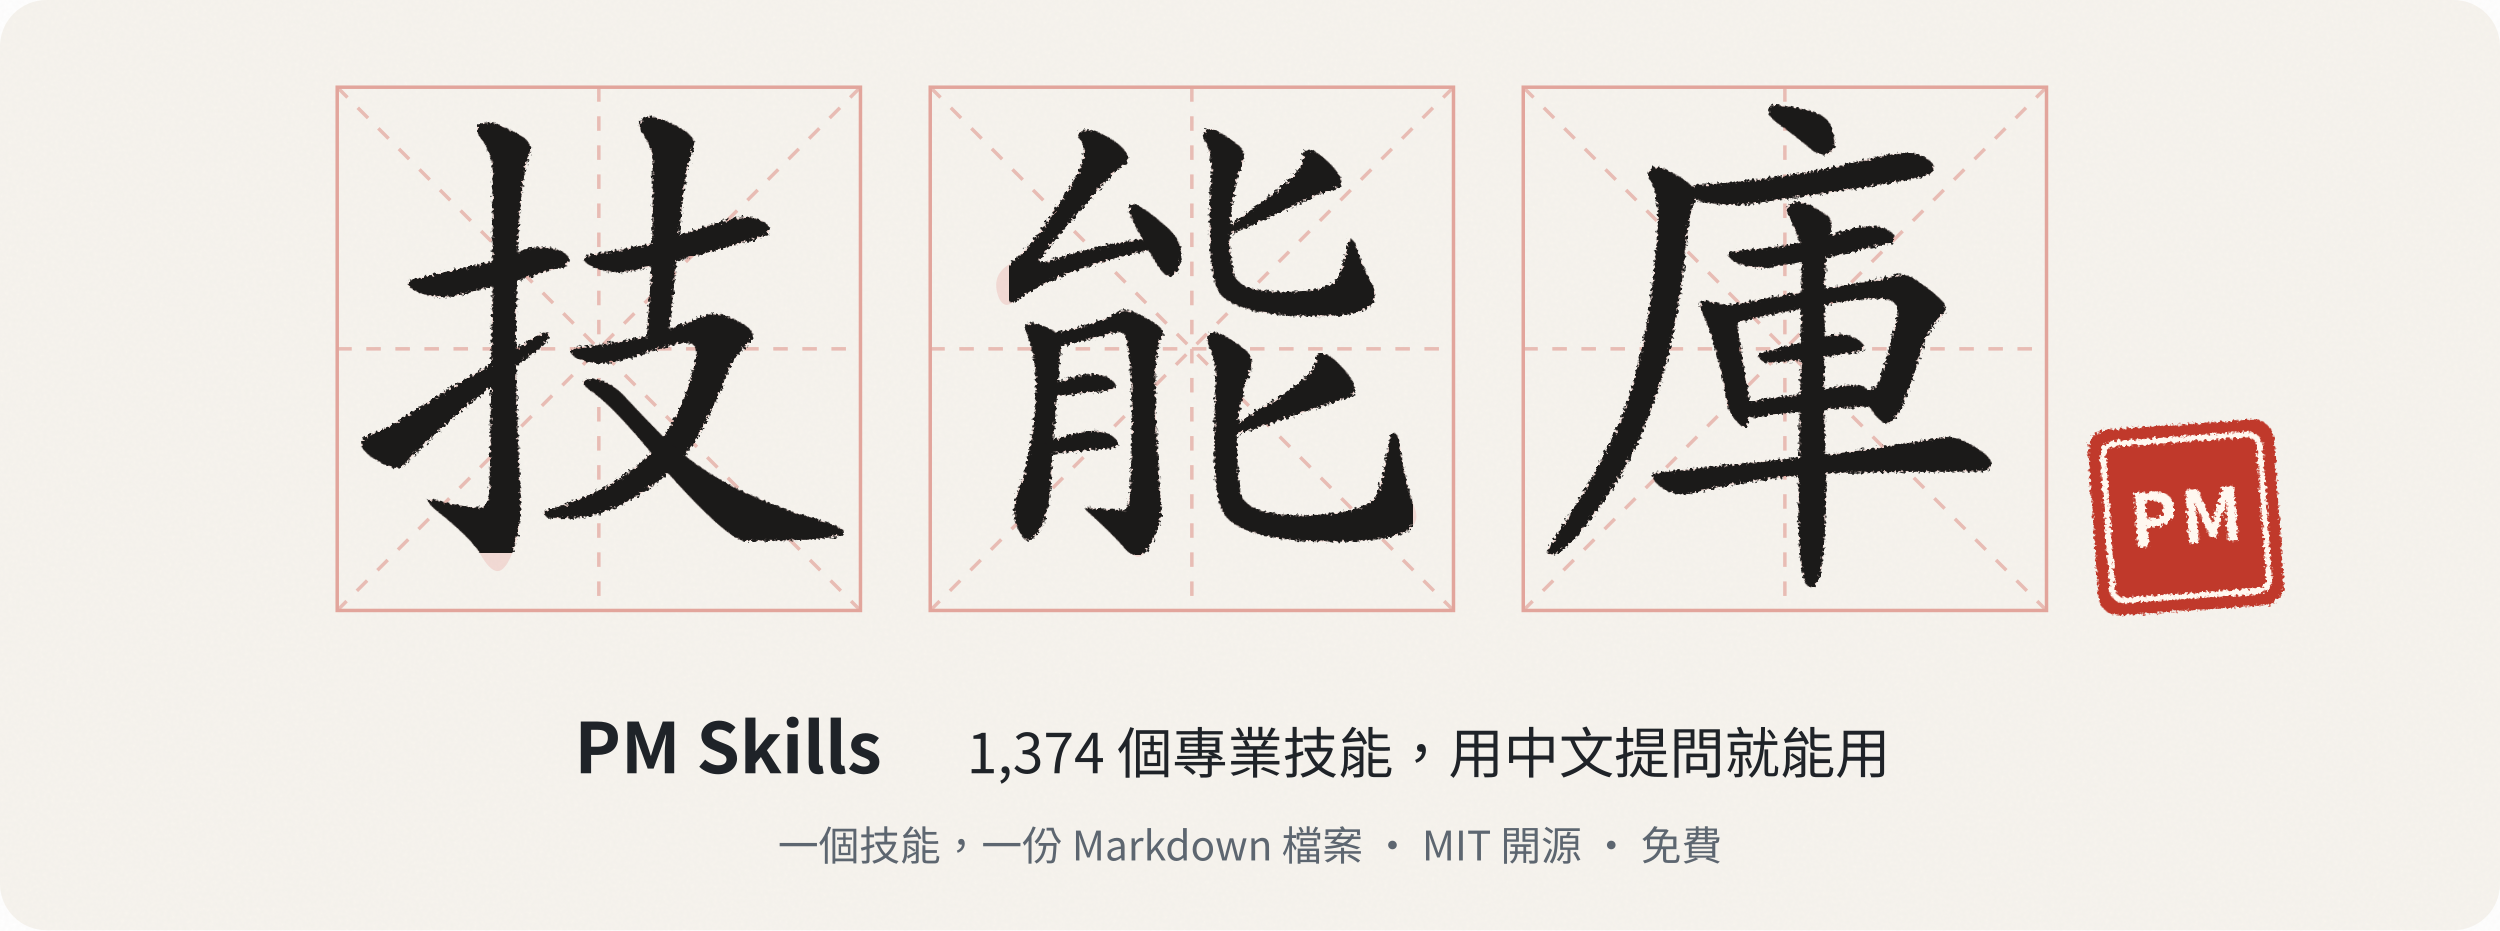
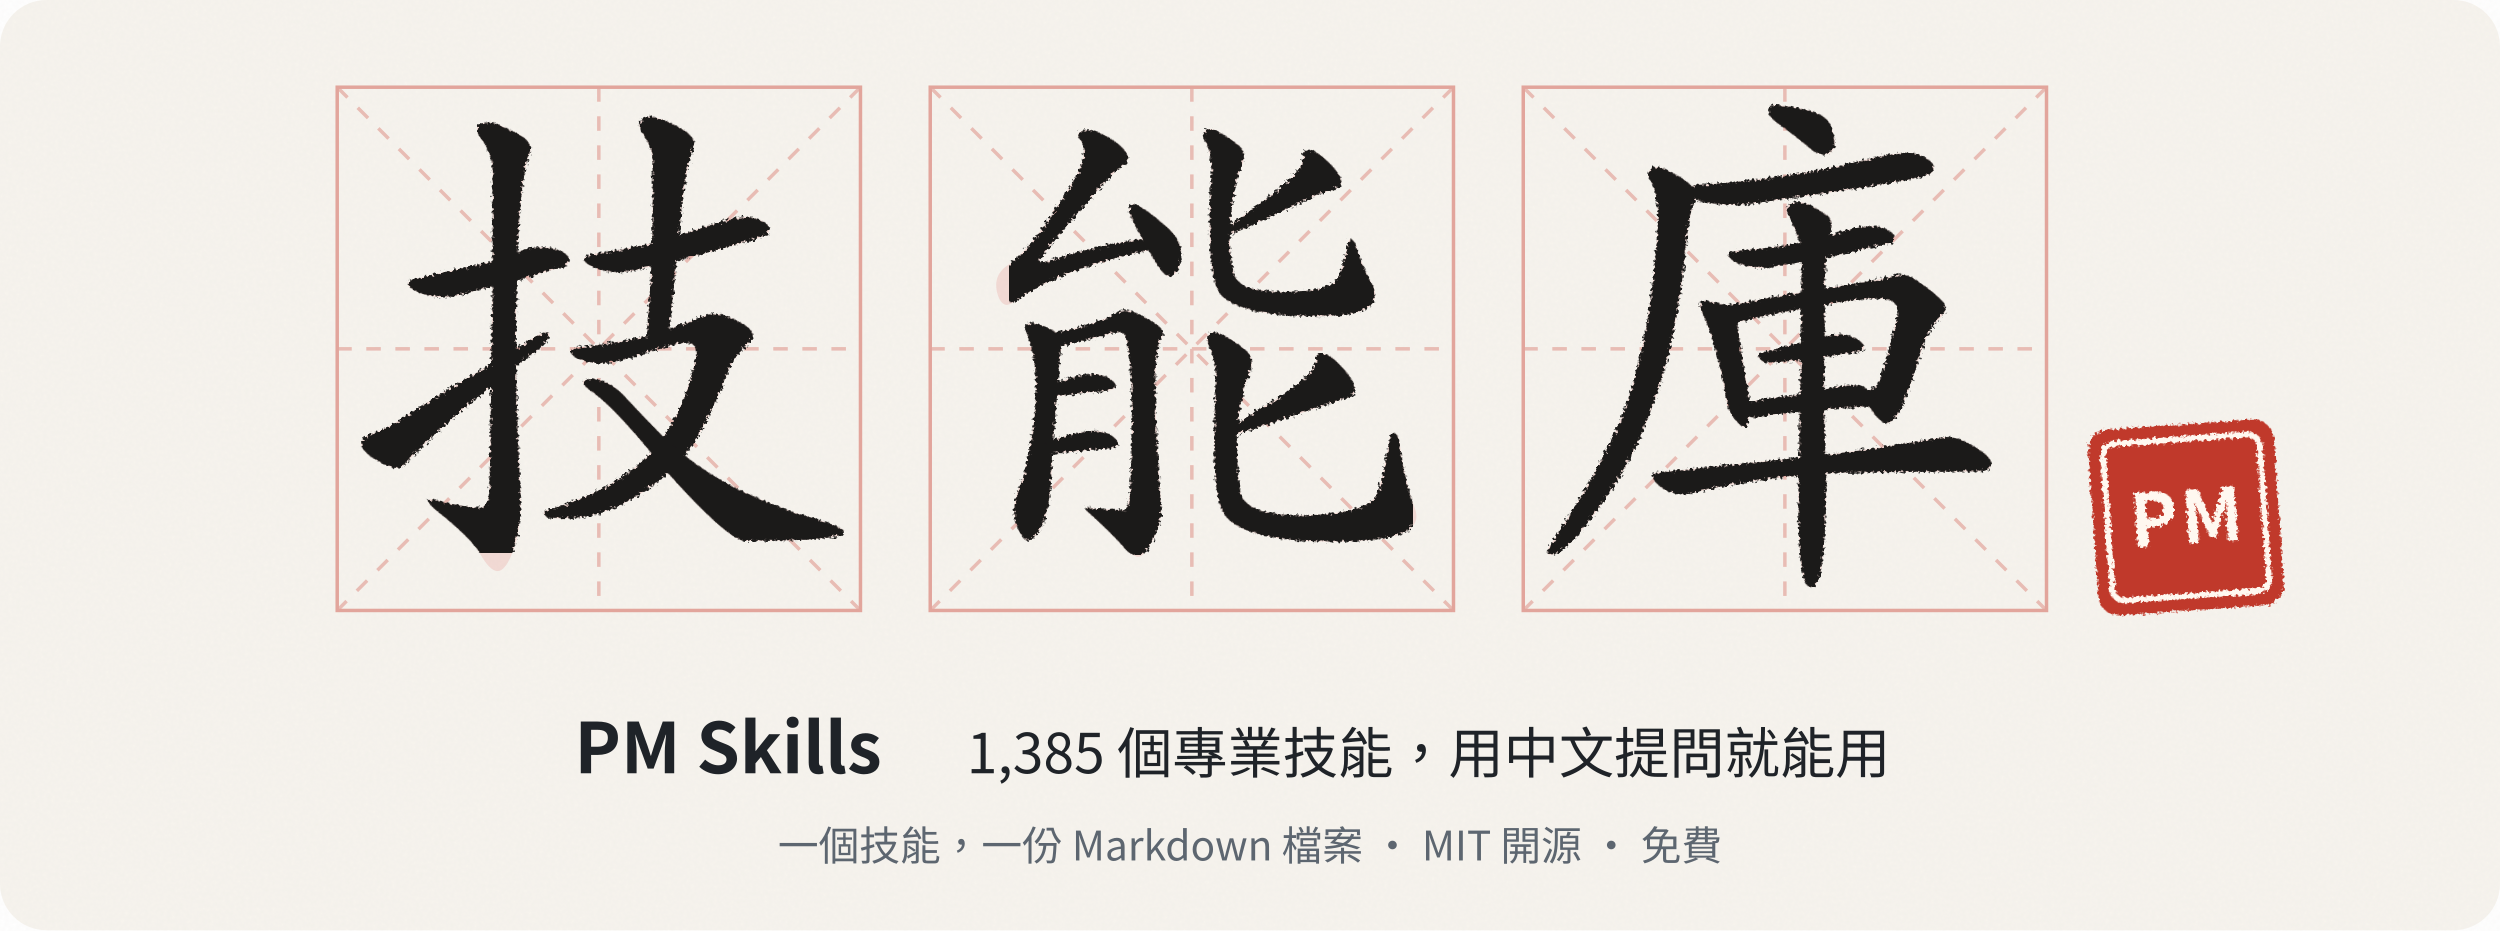
- <svg xmlns="http://www.w3.org/2000/svg" width="860" height="320" viewBox="0 0 860 320" role="img" aria-label="書法動畫：「技能庫」三個字一筆一畫寫出來，最後蓋上 PM 印章。PM Skills，1,374 個專業技能，用中文提問就能用">
+ <svg xmlns="http://www.w3.org/2000/svg" width="860" height="320" viewBox="0 0 860 320" role="img" aria-label="書法動畫：「技能庫」三個字一筆一畫寫出來，最後蓋上 PM 印章。PM Skills，1,385 個專業技能，用中文提問就能用">
  <style>
text{font-family:"PingFang TC","Noto Sans CJK TC","Microsoft JhengHei",sans-serif}
@keyframes k0{0%,2.86%{stroke-dashoffset:302;opacity:0}2.93%{opacity:1}4.00%,91.43%{stroke-dashoffset:0;opacity:1}96.43%,100%{stroke-dashoffset:0;opacity:0}}.k0{animation:k0 14s infinite;stroke-dasharray:298 898;stroke-dashoffset:0}
@keyframes k1{0%,4.43%{stroke-dashoffset:946;opacity:0}4.50%{opacity:1}7.23%,91.43%{stroke-dashoffset:0;opacity:1}96.43%,100%{stroke-dashoffset:0;opacity:0}}.k1{animation:k1 14s infinite;stroke-dasharray:942 1542;stroke-dashoffset:0}
@keyframes k2{0%,7.66%{stroke-dashoffset:420;opacity:0}7.73%{opacity:1}8.90%,91.43%{stroke-dashoffset:0;opacity:1}96.43%,100%{stroke-dashoffset:0;opacity:0}}.k2{animation:k2 14s infinite;stroke-dasharray:416 1016;stroke-dashoffset:0}
@keyframes k3{0%,9.33%{stroke-dashoffset:349;opacity:0}9.40%{opacity:1}10.47%,91.43%{stroke-dashoffset:0;opacity:1}96.43%,100%{stroke-dashoffset:0;opacity:0}}.k3{animation:k3 14s infinite;stroke-dasharray:345 945;stroke-dashoffset:0}
@keyframes k4{0%,10.90%{stroke-dashoffset:436;opacity:0}10.97%{opacity:1}12.18%,91.43%{stroke-dashoffset:0;opacity:1}96.43%,100%{stroke-dashoffset:0;opacity:0}}.k4{animation:k4 14s infinite;stroke-dasharray:432 1032;stroke-dashoffset:0}
@keyframes k5{0%,12.61%{stroke-dashoffset:806;opacity:0}12.68%{opacity:1}15.00%,91.43%{stroke-dashoffset:0;opacity:1}96.43%,100%{stroke-dashoffset:0;opacity:0}}.k5{animation:k5 14s infinite;stroke-dasharray:802 1402;stroke-dashoffset:0}
@keyframes k6{0%,15.43%{stroke-dashoffset:606;opacity:0}15.50%{opacity:1}17.22%,91.43%{stroke-dashoffset:0;opacity:1}96.43%,100%{stroke-dashoffset:0;opacity:0}}.k6{animation:k6 14s infinite;stroke-dasharray:602 1202;stroke-dashoffset:0}
@keyframes k7{0%,19.43%{stroke-dashoffset:570;opacity:0}19.51%{opacity:1}21.12%,91.43%{stroke-dashoffset:0;opacity:1}96.43%,100%{stroke-dashoffset:0;opacity:0}}.k7{animation:k7 14s infinite;stroke-dasharray:566 1166;stroke-dashoffset:0}
@keyframes k8{0%,21.55%{stroke-dashoffset:143;opacity:0}21.62%{opacity:1}22.69%,91.43%{stroke-dashoffset:0;opacity:1}96.43%,100%{stroke-dashoffset:0;opacity:0}}.k8{animation:k8 14s infinite;stroke-dasharray:139 739;stroke-dashoffset:0}
@keyframes k9{0%,23.12%{stroke-dashoffset:422;opacity:0}23.19%{opacity:1}24.36%,91.43%{stroke-dashoffset:0;opacity:1}96.43%,100%{stroke-dashoffset:0;opacity:0}}.k9{animation:k9 14s infinite;stroke-dasharray:418 1018;stroke-dashoffset:0}
@keyframes k10{0%,24.79%{stroke-dashoffset:658;opacity:0}24.86%{opacity:1}26.74%,91.43%{stroke-dashoffset:0;opacity:1}96.43%,100%{stroke-dashoffset:0;opacity:0}}.k10{animation:k10 14s infinite;stroke-dasharray:654 1254;stroke-dashoffset:0}
@keyframes k11{0%,27.17%{stroke-dashoffset:109;opacity:0}27.24%{opacity:1}28.31%,91.43%{stroke-dashoffset:0;opacity:1}96.43%,100%{stroke-dashoffset:0;opacity:0}}.k11{animation:k11 14s infinite;stroke-dasharray:105 705;stroke-dashoffset:0}
@keyframes k12{0%,28.74%{stroke-dashoffset:122;opacity:0}28.81%{opacity:1}29.88%,91.43%{stroke-dashoffset:0;opacity:1}96.43%,100%{stroke-dashoffset:0;opacity:0}}.k12{animation:k12 14s infinite;stroke-dasharray:118 718;stroke-dashoffset:0}
@keyframes k13{0%,30.31%{stroke-dashoffset:250;opacity:0}30.38%{opacity:1}31.45%,91.43%{stroke-dashoffset:0;opacity:1}96.43%,100%{stroke-dashoffset:0;opacity:0}}.k13{animation:k13 14s infinite;stroke-dasharray:246 846;stroke-dashoffset:0}
@keyframes k14{0%,31.88%{stroke-dashoffset:667;opacity:0}31.95%{opacity:1}33.85%,91.43%{stroke-dashoffset:0;opacity:1}96.43%,100%{stroke-dashoffset:0;opacity:0}}.k14{animation:k14 14s infinite;stroke-dasharray:663 1263;stroke-dashoffset:0}
@keyframes k15{0%,34.28%{stroke-dashoffset:252;opacity:0}34.35%{opacity:1}35.43%,91.43%{stroke-dashoffset:0;opacity:1}96.43%,100%{stroke-dashoffset:0;opacity:0}}.k15{animation:k15 14s infinite;stroke-dasharray:248 848;stroke-dashoffset:0}
@keyframes k16{0%,35.85%{stroke-dashoffset:817;opacity:0}35.93%{opacity:1}38.27%,91.43%{stroke-dashoffset:0;opacity:1}96.43%,100%{stroke-dashoffset:0;opacity:0}}.k16{animation:k16 14s infinite;stroke-dasharray:813 1413;stroke-dashoffset:0}
@keyframes k17{0%,40.49%{stroke-dashoffset:128;opacity:0}40.56%{opacity:1}41.63%,91.43%{stroke-dashoffset:0;opacity:1}96.43%,100%{stroke-dashoffset:0;opacity:0}}.k17{animation:k17 14s infinite;stroke-dasharray:124 724;stroke-dashoffset:0}
@keyframes k18{0%,42.06%{stroke-dashoffset:464;opacity:0}42.13%{opacity:1}43.43%,91.43%{stroke-dashoffset:0;opacity:1}96.43%,100%{stroke-dashoffset:0;opacity:0}}.k18{animation:k18 14s infinite;stroke-dasharray:460 1060;stroke-dashoffset:0}
@keyframes k19{0%,43.86%{stroke-dashoffset:810;opacity:0}43.93%{opacity:1}46.26%,91.43%{stroke-dashoffset:0;opacity:1}96.43%,100%{stroke-dashoffset:0;opacity:0}}.k19{animation:k19 14s infinite;stroke-dasharray:806 1406;stroke-dashoffset:0}
@keyframes k20{0%,46.68%{stroke-dashoffset:315;opacity:0}46.76%{opacity:1}47.83%,91.43%{stroke-dashoffset:0;opacity:1}96.43%,100%{stroke-dashoffset:0;opacity:0}}.k20{animation:k20 14s infinite;stroke-dasharray:311 911;stroke-dashoffset:0}
@keyframes k21{0%,48.26%{stroke-dashoffset:245;opacity:0}48.33%{opacity:1}49.40%,91.43%{stroke-dashoffset:0;opacity:1}96.43%,100%{stroke-dashoffset:0;opacity:0}}.k21{animation:k21 14s infinite;stroke-dasharray:241 841;stroke-dashoffset:0}
@keyframes k22{0%,49.83%{stroke-dashoffset:621;opacity:0}49.90%{opacity:1}51.66%,91.43%{stroke-dashoffset:0;opacity:1}96.43%,100%{stroke-dashoffset:0;opacity:0}}.k22{animation:k22 14s infinite;stroke-dasharray:617 1217;stroke-dashoffset:0}
@keyframes k23{0%,52.09%{stroke-dashoffset:194;opacity:0}52.16%{opacity:1}53.24%,91.43%{stroke-dashoffset:0;opacity:1}96.43%,100%{stroke-dashoffset:0;opacity:0}}.k23{animation:k23 14s infinite;stroke-dasharray:190 790;stroke-dashoffset:0}
@keyframes k24{0%,53.66%{stroke-dashoffset:234;opacity:0}53.74%{opacity:1}54.81%,91.43%{stroke-dashoffset:0;opacity:1}96.43%,100%{stroke-dashoffset:0;opacity:0}}.k24{animation:k24 14s infinite;stroke-dasharray:230 830;stroke-dashoffset:0}
@keyframes k25{0%,55.24%{stroke-dashoffset:651;opacity:0}55.31%{opacity:1}57.16%,91.43%{stroke-dashoffset:0;opacity:1}96.43%,100%{stroke-dashoffset:0;opacity:0}}.k25{animation:k25 14s infinite;stroke-dasharray:647 1247;stroke-dashoffset:0}
@keyframes k26{0%,57.59%{stroke-dashoffset:751;opacity:0}57.66%{opacity:1}59.81%,91.43%{stroke-dashoffset:0;opacity:1}96.43%,100%{stroke-dashoffset:0;opacity:0}}.k26{animation:k26 14s infinite;stroke-dasharray:747 1347;stroke-dashoffset:0}
@keyframes seal{0%,63.10%{opacity:0;transform:scale(1.35)}65.60%{opacity:1;transform:scale(.96)}67.03%,91.43%{opacity:1;transform:scale(1)}96.43%,100%{opacity:0;transform:scale(1)}}.seal{animation:seal 14s infinite;transform-box:fill-box;transform-origin:center}
@media (prefers-reduced-motion: reduce){[class]{animation:none!important}}
</style>
  <defs>
    <filter id="brush" x="-5%" y="-5%" width="110%" height="110%">
      <feTurbulence type="fractalNoise" baseFrequency=".9" numOctaves="2" seed="7" result="n" />
      <feDisplacementMap in="SourceGraphic" in2="n" scale="2.2" />
    </filter>
    <filter id="grain">
      <feTurbulence type="fractalNoise" baseFrequency=".75" numOctaves="2" seed="3" />
      <feColorMatrix values="0 0 0 0 .5  0 0 0 0 .45  0 0 0 0 .4  0 0 0 .07 0" />
    </filter>
    <clipPath id="c0">
      <path d="M 352 522 Q 445 549 448 551 Q 457 560 452 568 Q 445 580 414 586 Q 383 590 353 577 L 304 559 Q 163 528 160 526 Q 123 519 150 503 Q 195 479 254 497 Q 276 504 304 510 L 352 522 Z" />
    </clipPath>
    <clipPath id="c1">
      <path d="M 301 315 Q 300 224 298 112 Q 298 87 284 78 Q 280 74 209 87 Q 176 99 179 89 Q 180 82 200 67 Q 263 16 279 -12 Q 298 -46 313 -47 Q 328 -48 342 -13 Q 361 33 359 106 Q 352 230 350 354 L 350 387 Q 349 454 352 522 L 353 577 Q 359 718 374 765 Q 392 795 336 817 Q 302 836 283 829 Q 265 822 281 800 Q 303 772 304 738 Q 305 719 304 559 L 304 510 Q 303 444 301 358 L 301 315 Z" />
    </clipPath>
    <clipPath id="c2">
      <path d="M 301 358 Q 205 303 123 249 Q 87 227 63 220 Q 50 213 47 204 Q 46 194 62 180 Q 83 164 108 156 Q 124 152 135 165 Q 193 228 301 315 L 350 354 Q 365 367 381 378 Q 403 391 412 407 Q 419 422 408 420 Q 395 420 350 387 L 301 358 Z" />
    </clipPath>
    <clipPath id="c3">
      <path d="M 664 560 Q 833 605 840 611 Q 849 620 844 628 Q 837 640 806 646 Q 779 649 669 610 L 616 595 Q 564 583 504 574 Q 467 567 495 551 Q 540 527 604 547 Q 608 548 615 549 L 664 560 Z" />
    </clipPath>
    <clipPath id="c4">
      <path d="M 650 427 Q 657 496 664 560 L 669 610 Q 679 733 698 787 Q 702 797 682 814 Q 646 836 621 841 Q 605 845 596 836 Q 587 829 596 813 Q 618 779 617 755 Q 618 679 616 595 L 615 549 Q 611 485 606 413 C 604 383 647 397 650 427 Z" />
    </clipPath>
    <clipPath id="c5">
      <path d="M 679 180 Q 716 219 765 344 Q 778 375 801 395 Q 822 413 807 427 Q 794 440 759 453 Q 734 462 703 446 Q 678 437 650 427 L 606 413 Q 555 401 479 392 Q 464 391 459 383 Q 455 376 475 367 Q 515 352 568 369 Q 665 400 684 400 Q 709 397 702 371 Q 680 272 638 216 L 614 185 Q 548 113 413 73 Q 397 69 410 59 Q 417 55 462 57 Q 555 64 647 145 L 679 180 Z" />
    </clipPath>
    <clipPath id="c6">
      <path d="M 647 145 Q 761 18 796 12 Q 911 12 957 18 Q 994 22 991 32 Q 988 41 896 67 Q 754 118 682 178 Q 679 179 679 180 L 638 216 Q 604 250 568 289 Q 534 328 501 328 Q 485 329 481 324 Q 480 318 493 308 Q 536 280 614 185 L 647 145 Z" />
    </clipPath>
    <clipPath id="c7">
      <path d="M 415 603 Q 327 591 225 558 Q 209 554 217 566 Q 233 590 282 646 Q 357 733 372 743 Q 381 750 386 757 Q 390 770 371 786 Q 337 813 311 816 Q 298 817 291 811 Q 287 804 295 795 Q 310 774 286 727 Q 208 594 157 555 Q 120 534 132 494 Q 139 473 151 474 Q 157 475 171 484 Q 249 539 400 575 Q 412 578 421 579 Q 422 580 428 580 C 458 585 445 607 415 603 Z" />
    </clipPath>
    <clipPath id="c8">
      <path d="M 428 580 Q 452 535 464 531 Q 473 528 481 537 Q 490 547 491 575 Q 492 596 469 621 Q 412 672 396 671 Q 392 670 389 658 Q 388 652 415 603 L 428 580 Z" />
    </clipPath>
    <clipPath id="c9">
      <path d="M 241 210 Q 244 259 248 296 L 250 322 Q 253 370 256 387 Q 256 391 256 393 C 258 412 258 412 245 420 Q 244 423 240 424 Q 212 439 195 438 Q 182 434 187 423 Q 230 324 181 134 Q 148 64 180 22 Q 186 9 196 14 Q 238 41 238 175 Q 238 179 239 183 L 241 210 Z" />
    </clipPath>
    <clipPath id="c10">
      <path d="M 256 393 Q 262 394 269 397 Q 314 407 359 419 Q 377 423 381 415 Q 402 352 391 105 Q 388 83 382 72 Q 381 72 322 75 Q 303 81 305 72 Q 350 32 376 3 Q 388 -13 402 -18 Q 409 -22 418 -13 Q 454 33 452 81 Q 430 366 450 404 Q 460 420 450 430 Q 431 446 398 460 Q 382 467 368 460 Q 320 433 245 420 C 216 414 227 385 256 393 Z" />
    </clipPath>
    <clipPath id="c11">
      <path d="M 248 296 Q 249 296 254 296 Q 308 303 348 306 Q 369 310 361 321 Q 351 334 329 338 Q 298 342 250 322 C 222 311 218 296 248 296 Z" />
    </clipPath>
    <clipPath id="c12">
      <path d="M 239 183 Q 240 183 245 183 Q 306 190 351 193 Q 373 197 365 209 Q 355 222 331 227 Q 307 231 241 210 C 212 201 209 183 239 183 Z" />
    </clipPath>
    <clipPath id="c13">
      <path d="M 586 611 Q 622 626 744 683 Q 765 693 788 699 Q 810 705 803 723 Q 794 741 773 759 Q 754 777 741 776 Q 728 777 730 764 Q 730 733 658 682 Q 624 657 587 630 C 563 612 558 599 586 611 Z" />
    </clipPath>
    <clipPath id="c14">
      <path d="M 867 511 Q 851 536 835 584 Q 832 597 825 602 Q 818 606 816 587 Q 803 532 794 521 Q 776 500 685 499 Q 637 502 617 510 Q 599 520 596 532 Q 587 556 586 611 L 587 630 Q 593 708 609 744 Q 621 771 603 787 Q 558 821 544 818 Q 531 814 537 797 Q 555 763 549 713 Q 540 530 568 495 Q 583 474 642 461 Q 687 452 759 452 Q 825 452 851 465 Q 879 481 867 511 Z" />
    </clipPath>
    <clipPath id="c15">
      <path d="M 600 221 Q 705 255 812 291 Q 836 295 830 315 Q 823 336 801 357 Q 782 378 768 378 Q 755 381 755 366 Q 752 336 672 286 Q 638 267 603 243 C 578 226 571 212 600 221 Z" />
    </clipPath>
    <clipPath id="c16">
      <path d="M 948 77 Q 930 123 919 201 Q 918 217 910 222 Q 901 226 898 207 Q 882 110 868 94 Q 837 64 726 62 Q 663 63 637 75 Q 613 87 608 103 Q 601 125 600 221 L 603 243 Q 609 307 624 338 Q 637 368 618 385 Q 569 424 552 420 Q 537 414 544 397 Q 563 360 558 304 Q 549 99 575 65 Q 596 32 673 19 Q 728 9 818 11 Q 897 14 930 30 Q 960 46 948 77 Z" />
    </clipPath>
    <clipPath id="c17">
      <path d="M 515 817 Q 539 799 564 778 Q 579 766 594 769 Q 604 770 609 784 Q 612 800 600 828 Q 588 855 506 864 Q 490 867 484 863 Q 480 859 482 846 Q 486 836 515 817 Z" />
    </clipPath>
    <clipPath id="c18">
      <path d="M 337 680 Q 386 665 446 672 Q 776 717 797 731 Q 807 738 802 748 Q 796 761 767 770 Q 736 777 630 748 Q 467 715 340 709 Q 334 709 330 706 C 301 699 308 688 337 680 Z" />
    </clipPath>
    <clipPath id="c19">
      <path d="M 330 706 Q 314 722 286 735 Q 267 747 253 742 Q 240 735 247 720 Q 269 689 262 606 Q 261 597 260 586 Q 245 393 194 258 Q 152 155 56 8 Q 50 1 48 -5 Q 45 -17 56 -15 Q 95 -9 191 141 Q 203 163 215 186 Q 293 345 315 557 Q 324 657 337 680 C 342 696 342 696 330 706 Z" />
    </clipPath>
    <clipPath id="c20">
      <path d="M 593 566 Q 720 596 722 596 Q 729 603 726 610 Q 720 620 696 627 Q 669 633 600 610 L 542 595 Q 484 585 420 580 Q 389 576 411 560 Q 450 539 497 550 Q 519 554 545 558 L 593 566 Z" />
    </clipPath>
    <clipPath id="c21">
      <path d="M 396 473 Q 386 477 364 481 Q 352 484 349 479 Q 342 473 351 457 Q 379 396 396 297 Q 399 267 416 248 Q 434 226 439 241 Q 440 248 442 255 L 442 285 Q 441 295 440 306 Q 422 406 419 439 Q 418 440 420 440 C 421 465 421 465 396 473 Z" />
    </clipPath>
    <clipPath id="c22">
      <path d="M 677 275 Q 690 253 704 245 Q 714 236 732 257 Q 747 279 783 396 Q 793 427 819 452 Q 832 465 822 479 Q 806 498 764 526 Q 743 536 728 532 Q 694 522 645 515 Q 620 511 590 506 L 544 498 Q 525 497 506 492 Q 445 480 396 473 C 366 469 391 433 420 440 Q 469 453 544 466 L 590 474 Q 702 495 724 480 Q 737 470 732 452 Q 705 340 695 322 Q 689 310 673 307 C 659 300 660 300 677 275 Z" />
    </clipPath>
    <clipPath id="c23">
      <path d="M 589 372 Q 622 378 651 381 Q 673 385 665 397 Q 655 410 631 415 Q 615 418 590 412 L 544 400 Q 502 390 467 380 Q 451 377 470 362 Q 476 359 543 366 L 589 372 Z" />
    </clipPath>
    <clipPath id="c24">
      <path d="M 589 269 Q 628 273 677 275 C 706 276 695 286 673 307 Q 672 310 668 312 Q 647 324 589 308 L 542 299 Q 487 292 442 285 C 412 280 412 260 442 255 Q 452 252 464 255 Q 494 261 541 265 L 589 269 Z" />
    </clipPath>
    <clipPath id="c25">
      <path d="M 593 144 Q 636 147 889 148 Q 908 148 914 156 Q 920 168 904 182 Q 853 222 814 214 Q 730 199 591 180 L 540 175 Q 413 162 265 146 Q 244 145 259 127 Q 272 112 291 107 Q 312 101 328 105 Q 424 129 533 139 Q 534 140 539 139 L 593 144 Z" />
    </clipPath>
    <clipPath id="c26">
      <path d="M 539 139 Q 536 -47 554 -73 Q 560 -80 567 -78 Q 583 -68 587 -13 Q 594 66 593 144 L 591 180 Q 590 213 589 269 L 589 308 Q 589 338 589 372 L 590 412 Q 590 442 590 474 L 590 506 Q 590 536 593 566 L 600 610 Q 601 617 603 625 Q 606 643 592 651 Q 561 672 547 674 Q 535 678 520 670 Q 511 663 519 652 Q 540 601 542 595 L 545 558 Q 545 530 544 498 L 544 466 Q 544 435 544 400 L 543 366 Q 542 335 542 299 L 541 265 Q 540 223 540 175 L 539 139 Z" />
    </clipPath>
  </defs>
  <rect width="860" height="320" rx="16" fill="#f7f4ee" />
  <rect width="860" height="320" rx="16" filter="url(#grain)" />
  <g stroke="#e2a59c" fill="none" stroke-width="1.2">
    <rect x="116" y="30" width="180" height="180" />
    <path d="M116 120h180M206 30v180M116 30l180 180M296 30l-180 180" stroke-dasharray="5 5" opacity=".7" />
  </g>
  <g transform="matrix(0.17578 0 0 -0.17578 116 188.20)" fill="#d9534f" opacity=".16">
    <path d="M 352 522 Q 445 549 448 551 Q 457 560 452 568 Q 445 580 414 586 Q 383 590 353 577 L 304 559 Q 163 528 160 526 Q 123 519 150 503 Q 195 479 254 497 Q 276 504 304 510 L 352 522 Z" />
    <path d="M 301 315 Q 300 224 298 112 Q 298 87 284 78 Q 280 74 209 87 Q 176 99 179 89 Q 180 82 200 67 Q 263 16 279 -12 Q 298 -46 313 -47 Q 328 -48 342 -13 Q 361 33 359 106 Q 352 230 350 354 L 350 387 Q 349 454 352 522 L 353 577 Q 359 718 374 765 Q 392 795 336 817 Q 302 836 283 829 Q 265 822 281 800 Q 303 772 304 738 Q 305 719 304 559 L 304 510 Q 303 444 301 358 L 301 315 Z" />
    <path d="M 301 358 Q 205 303 123 249 Q 87 227 63 220 Q 50 213 47 204 Q 46 194 62 180 Q 83 164 108 156 Q 124 152 135 165 Q 193 228 301 315 L 350 354 Q 365 367 381 378 Q 403 391 412 407 Q 419 422 408 420 Q 395 420 350 387 L 301 358 Z" />
    <path d="M 664 560 Q 833 605 840 611 Q 849 620 844 628 Q 837 640 806 646 Q 779 649 669 610 L 616 595 Q 564 583 504 574 Q 467 567 495 551 Q 540 527 604 547 Q 608 548 615 549 L 664 560 Z" />
    <path d="M 650 427 Q 657 496 664 560 L 669 610 Q 679 733 698 787 Q 702 797 682 814 Q 646 836 621 841 Q 605 845 596 836 Q 587 829 596 813 Q 618 779 617 755 Q 618 679 616 595 L 615 549 Q 611 485 606 413 C 604 383 647 397 650 427 Z" />
    <path d="M 679 180 Q 716 219 765 344 Q 778 375 801 395 Q 822 413 807 427 Q 794 440 759 453 Q 734 462 703 446 Q 678 437 650 427 L 606 413 Q 555 401 479 392 Q 464 391 459 383 Q 455 376 475 367 Q 515 352 568 369 Q 665 400 684 400 Q 709 397 702 371 Q 680 272 638 216 L 614 185 Q 548 113 413 73 Q 397 69 410 59 Q 417 55 462 57 Q 555 64 647 145 L 679 180 Z" />
    <path d="M 647 145 Q 761 18 796 12 Q 911 12 957 18 Q 994 22 991 32 Q 988 41 896 67 Q 754 118 682 178 Q 679 179 679 180 L 638 216 Q 604 250 568 289 Q 534 328 501 328 Q 485 329 481 324 Q 480 318 493 308 Q 536 280 614 185 L 647 145 Z" />
  </g>
  <g filter="url(#brush)">
    <g transform="matrix(0.17578 0 0 -0.17578 116 188.20)" fill="none" stroke="#1b1a19" stroke-width="140" stroke-linecap="round" stroke-linejoin="round">
      <path class="k0" clip-path="url(#c0)" d="M152 516L188 511L240 518L393 561L443 560" />
      <path class="k1" clip-path="url(#c1)" d="M289 814L306 806L337 771L325 415L328 97L322 66L305 34L237 61L198 80L196 87L185 87" />
      <path class="k2" clip-path="url(#c2)" d="M60 202L111 197L227 287L406 412" />
      <path class="k3" clip-path="url(#c3)" d="M496 564L533 558L573 563L797 622L833 622" />
      <path class="k4" clip-path="url(#c4)" d="M608 825L654 783L630 443L612 421" />
      <path class="k5" clip-path="url(#c5)" d="M467 381L511 377L555 383L691 420L724 418L747 406L718 308L691 247L634 168L598 136L532 96L452 69L415 65" />
      <path class="k6" clip-path="url(#c6)" d="M486 322L516 310L550 285L673 151L778 70L826 51L986 30" />
    </g>
  </g>
  <g stroke="#e2a59c" fill="none" stroke-width="1.2">
    <rect x="320" y="30" width="180" height="180" />
    <path d="M320 120h180M410 30v180M320 30l180 180M500 30l-180 180" stroke-dasharray="5 5" opacity=".7" />
  </g>
  <g transform="matrix(0.17578 0 0 -0.17578 320 188.20)" fill="#d9534f" opacity=".16">
    <path d="M 415 603 Q 327 591 225 558 Q 209 554 217 566 Q 233 590 282 646 Q 357 733 372 743 Q 381 750 386 757 Q 390 770 371 786 Q 337 813 311 816 Q 298 817 291 811 Q 287 804 295 795 Q 310 774 286 727 Q 208 594 157 555 Q 120 534 132 494 Q 139 473 151 474 Q 157 475 171 484 Q 249 539 400 575 Q 412 578 421 579 Q 422 580 428 580 C 458 585 445 607 415 603 Z" />
    <path d="M 428 580 Q 452 535 464 531 Q 473 528 481 537 Q 490 547 491 575 Q 492 596 469 621 Q 412 672 396 671 Q 392 670 389 658 Q 388 652 415 603 L 428 580 Z" />
    <path d="M 241 210 Q 244 259 248 296 L 250 322 Q 253 370 256 387 Q 256 391 256 393 C 258 412 258 412 245 420 Q 244 423 240 424 Q 212 439 195 438 Q 182 434 187 423 Q 230 324 181 134 Q 148 64 180 22 Q 186 9 196 14 Q 238 41 238 175 Q 238 179 239 183 L 241 210 Z" />
    <path d="M 256 393 Q 262 394 269 397 Q 314 407 359 419 Q 377 423 381 415 Q 402 352 391 105 Q 388 83 382 72 Q 381 72 322 75 Q 303 81 305 72 Q 350 32 376 3 Q 388 -13 402 -18 Q 409 -22 418 -13 Q 454 33 452 81 Q 430 366 450 404 Q 460 420 450 430 Q 431 446 398 460 Q 382 467 368 460 Q 320 433 245 420 C 216 414 227 385 256 393 Z" />
    <path d="M 248 296 Q 249 296 254 296 Q 308 303 348 306 Q 369 310 361 321 Q 351 334 329 338 Q 298 342 250 322 C 222 311 218 296 248 296 Z" />
    <path d="M 239 183 Q 240 183 245 183 Q 306 190 351 193 Q 373 197 365 209 Q 355 222 331 227 Q 307 231 241 210 C 212 201 209 183 239 183 Z" />
    <path d="M 586 611 Q 622 626 744 683 Q 765 693 788 699 Q 810 705 803 723 Q 794 741 773 759 Q 754 777 741 776 Q 728 777 730 764 Q 730 733 658 682 Q 624 657 587 630 C 563 612 558 599 586 611 Z" />
    <path d="M 867 511 Q 851 536 835 584 Q 832 597 825 602 Q 818 606 816 587 Q 803 532 794 521 Q 776 500 685 499 Q 637 502 617 510 Q 599 520 596 532 Q 587 556 586 611 L 587 630 Q 593 708 609 744 Q 621 771 603 787 Q 558 821 544 818 Q 531 814 537 797 Q 555 763 549 713 Q 540 530 568 495 Q 583 474 642 461 Q 687 452 759 452 Q 825 452 851 465 Q 879 481 867 511 Z" />
    <path d="M 600 221 Q 705 255 812 291 Q 836 295 830 315 Q 823 336 801 357 Q 782 378 768 378 Q 755 381 755 366 Q 752 336 672 286 Q 638 267 603 243 C 578 226 571 212 600 221 Z" />
    <path d="M 948 77 Q 930 123 919 201 Q 918 217 910 222 Q 901 226 898 207 Q 882 110 868 94 Q 837 64 726 62 Q 663 63 637 75 Q 613 87 608 103 Q 601 125 600 221 L 603 243 Q 609 307 624 338 Q 637 368 618 385 Q 569 424 552 420 Q 537 414 544 397 Q 563 360 558 304 Q 549 99 575 65 Q 596 32 673 19 Q 728 9 818 11 Q 897 14 930 30 Q 960 46 948 77 Z" />
  </g>
  <g filter="url(#brush)">
    <g transform="matrix(0.17578 0 0 -0.17578 320 188.20)" fill="none" stroke="#1b1a19" stroke-width="140" stroke-linecap="round" stroke-linejoin="round">
      <path class="k7" clip-path="url(#c7)" d="M299 806L320 792L337 762L276 668L205 579L193 539L225 537L312 568L396 588L424 585" />
      <path class="k8" clip-path="url(#c8)" d="M398 662L452 597L468 545" />
      <path class="k9" clip-path="url(#c9)" d="M196 428L223 402L229 332L215 164L191 24" />
      <path class="k10" clip-path="url(#c10)" d="M254 416L264 410L380 441L396 435L417 412L421 92L414 55L401 36L314 70" />
      <path class="k11" clip-path="url(#c11)" d="M251 302L264 312L303 320L352 316" />
      <path class="k12" clip-path="url(#c12)" d="M242 190L256 201L292 207L330 209L355 203" />
      <path class="k13" clip-path="url(#c13)" d="M738 767L752 746L754 725L685 676L598 628L588 616" />
      <path class="k14" clip-path="url(#c14)" d="M547 806L581 761L570 699L565 611L573 537L591 502L621 486L689 476L750 477L803 486L828 499L824 595" />
      <path class="k15" clip-path="url(#c15)" d="M764 369L773 356L777 321L720 287L612 236L607 226" />
      <path class="k16" clip-path="url(#c16)" d="M556 406L593 357L579 264L579 143L593 80L620 58L667 42L760 37L843 44L895 62L905 73L908 214" />
    </g>
  </g>
  <g stroke="#e2a59c" fill="none" stroke-width="1.2">
    <rect x="524" y="30" width="180" height="180" />
    <path d="M524 120h180M614 30v180M524 30l180 180M704 30l-180 180" stroke-dasharray="5 5" opacity=".7" />
  </g>
  <g transform="matrix(0.17578 0 0 -0.17578 524 188.20)" fill="#d9534f" opacity=".16">
    <path d="M 515 817 Q 539 799 564 778 Q 579 766 594 769 Q 604 770 609 784 Q 612 800 600 828 Q 588 855 506 864 Q 490 867 484 863 Q 480 859 482 846 Q 486 836 515 817 Z" />
    <path d="M 337 680 Q 386 665 446 672 Q 776 717 797 731 Q 807 738 802 748 Q 796 761 767 770 Q 736 777 630 748 Q 467 715 340 709 Q 334 709 330 706 C 301 699 308 688 337 680 Z" />
    <path d="M 330 706 Q 314 722 286 735 Q 267 747 253 742 Q 240 735 247 720 Q 269 689 262 606 Q 261 597 260 586 Q 245 393 194 258 Q 152 155 56 8 Q 50 1 48 -5 Q 45 -17 56 -15 Q 95 -9 191 141 Q 203 163 215 186 Q 293 345 315 557 Q 324 657 337 680 C 342 696 342 696 330 706 Z" />
    <path d="M 593 566 Q 720 596 722 596 Q 729 603 726 610 Q 720 620 696 627 Q 669 633 600 610 L 542 595 Q 484 585 420 580 Q 389 576 411 560 Q 450 539 497 550 Q 519 554 545 558 L 593 566 Z" />
    <path d="M 396 473 Q 386 477 364 481 Q 352 484 349 479 Q 342 473 351 457 Q 379 396 396 297 Q 399 267 416 248 Q 434 226 439 241 Q 440 248 442 255 L 442 285 Q 441 295 440 306 Q 422 406 419 439 Q 418 440 420 440 C 421 465 421 465 396 473 Z" />
    <path d="M 677 275 Q 690 253 704 245 Q 714 236 732 257 Q 747 279 783 396 Q 793 427 819 452 Q 832 465 822 479 Q 806 498 764 526 Q 743 536 728 532 Q 694 522 645 515 Q 620 511 590 506 L 544 498 Q 525 497 506 492 Q 445 480 396 473 C 366 469 391 433 420 440 Q 469 453 544 466 L 590 474 Q 702 495 724 480 Q 737 470 732 452 Q 705 340 695 322 Q 689 310 673 307 C 659 300 660 300 677 275 Z" />
    <path d="M 589 372 Q 622 378 651 381 Q 673 385 665 397 Q 655 410 631 415 Q 615 418 590 412 L 544 400 Q 502 390 467 380 Q 451 377 470 362 Q 476 359 543 366 L 589 372 Z" />
    <path d="M 589 269 Q 628 273 677 275 C 706 276 695 286 673 307 Q 672 310 668 312 Q 647 324 589 308 L 542 299 Q 487 292 442 285 C 412 280 412 260 442 255 Q 452 252 464 255 Q 494 261 541 265 L 589 269 Z" />
    <path d="M 593 144 Q 636 147 889 148 Q 908 148 914 156 Q 920 168 904 182 Q 853 222 814 214 Q 730 199 591 180 L 540 175 Q 413 162 265 146 Q 244 145 259 127 Q 272 112 291 107 Q 312 101 328 105 Q 424 129 533 139 Q 534 140 539 139 L 593 144 Z" />
    <path d="M 539 139 Q 536 -47 554 -73 Q 560 -80 567 -78 Q 583 -68 587 -13 Q 594 66 593 144 L 591 180 Q 590 213 589 269 L 589 308 Q 589 338 589 372 L 590 412 Q 590 442 590 474 L 590 506 Q 590 536 593 566 L 600 610 Q 601 617 603 625 Q 606 643 592 651 Q 561 672 547 674 Q 535 678 520 670 Q 511 663 519 652 Q 540 601 542 595 L 545 558 Q 545 530 544 498 L 544 466 Q 544 435 544 400 L 543 366 Q 542 335 542 299 L 541 265 Q 540 223 540 175 L 539 139 Z" />
  </g>
  <g filter="url(#brush)">
    <g transform="matrix(0.17578 0 0 -0.17578 524 188.20)" fill="none" stroke="#1b1a19" stroke-width="140" stroke-linecap="round" stroke-linejoin="round">
      <path class="k17" clip-path="url(#c17)" d="M490 857L567 817L590 788" />
      <path class="k18" clip-path="url(#c18)" d="M337 701L361 692L457 694L745 745L791 742" />
      <path class="k19" clip-path="url(#c19)" d="M259 729L289 699L298 680L280 502L254 365L224 267L191 191L117 66L57 -6" />
      <path class="k20" clip-path="url(#c20)" d="M413 571L473 565L602 587L673 607L719 604" />
      <path class="k21" clip-path="url(#c21)" d="M358 471L377 455L392 431L428 247" />
      <path class="k22" clip-path="url(#c22)" d="M404 470L427 460L686 505L747 501L775 466L733 335L710 287L682 303" />
      <path class="k23" clip-path="url(#c23)" d="M468 371L530 378L601 395L634 397L655 391" />
      <path class="k24" clip-path="url(#c24)" d="M448 263L492 277L637 295L649 295L669 279" />
      <path class="k25" clip-path="url(#c25)" d="M262 136L312 127L462 150L814 181L866 176L903 163" />
      <path class="k26" clip-path="url(#c26)" d="M527 661L561 633L570 607L563 -68" />
    </g>
  </g>
  <g transform="rotate(-4 752 178)">
    <g class="seal" filter="url(#brush)">
      <rect x="720" y="146" width="64" height="64" rx="7" fill="#c0392b" />
      <rect x="725" y="151" width="54" height="54" rx="4" fill="none" stroke="#fff8f0" stroke-width="2" />
      <text x="752" y="187" text-anchor="middle" font-size="25" font-weight="700" font-family="&quot;Songti SC&quot;,&quot;STSong&quot;,&quot;Noto Serif CJK SC&quot;,serif" fill="#fff8f0" letter-spacing="1">PM</text>
    </g>
  </g>
  <text x="197.6" y="266" font-size="24" font-weight="700" fill="#1f2328" font-family="-apple-system,&quot;Segoe UI&quot;,&quot;PingFang TC&quot;,&quot;Noto Sans CJK TC&quot;,&quot;Microsoft JhengHei&quot;,sans-serif">PM Skills</text>
-   <text x="332.56" y="266" font-size="19" fill="#1f2328">1,374 個專業技能，用中文提問就能用</text>
+   <text x="332.56" y="266" font-size="19" fill="#1f2328">1,385 個專業技能，用中文提問就能用</text>
  <text x="430" y="296" text-anchor="middle" font-size="14" fill="#5d6670">一個技能，一份 Markdown 檔案 · MIT 開源 · 免費</text>
</svg>
